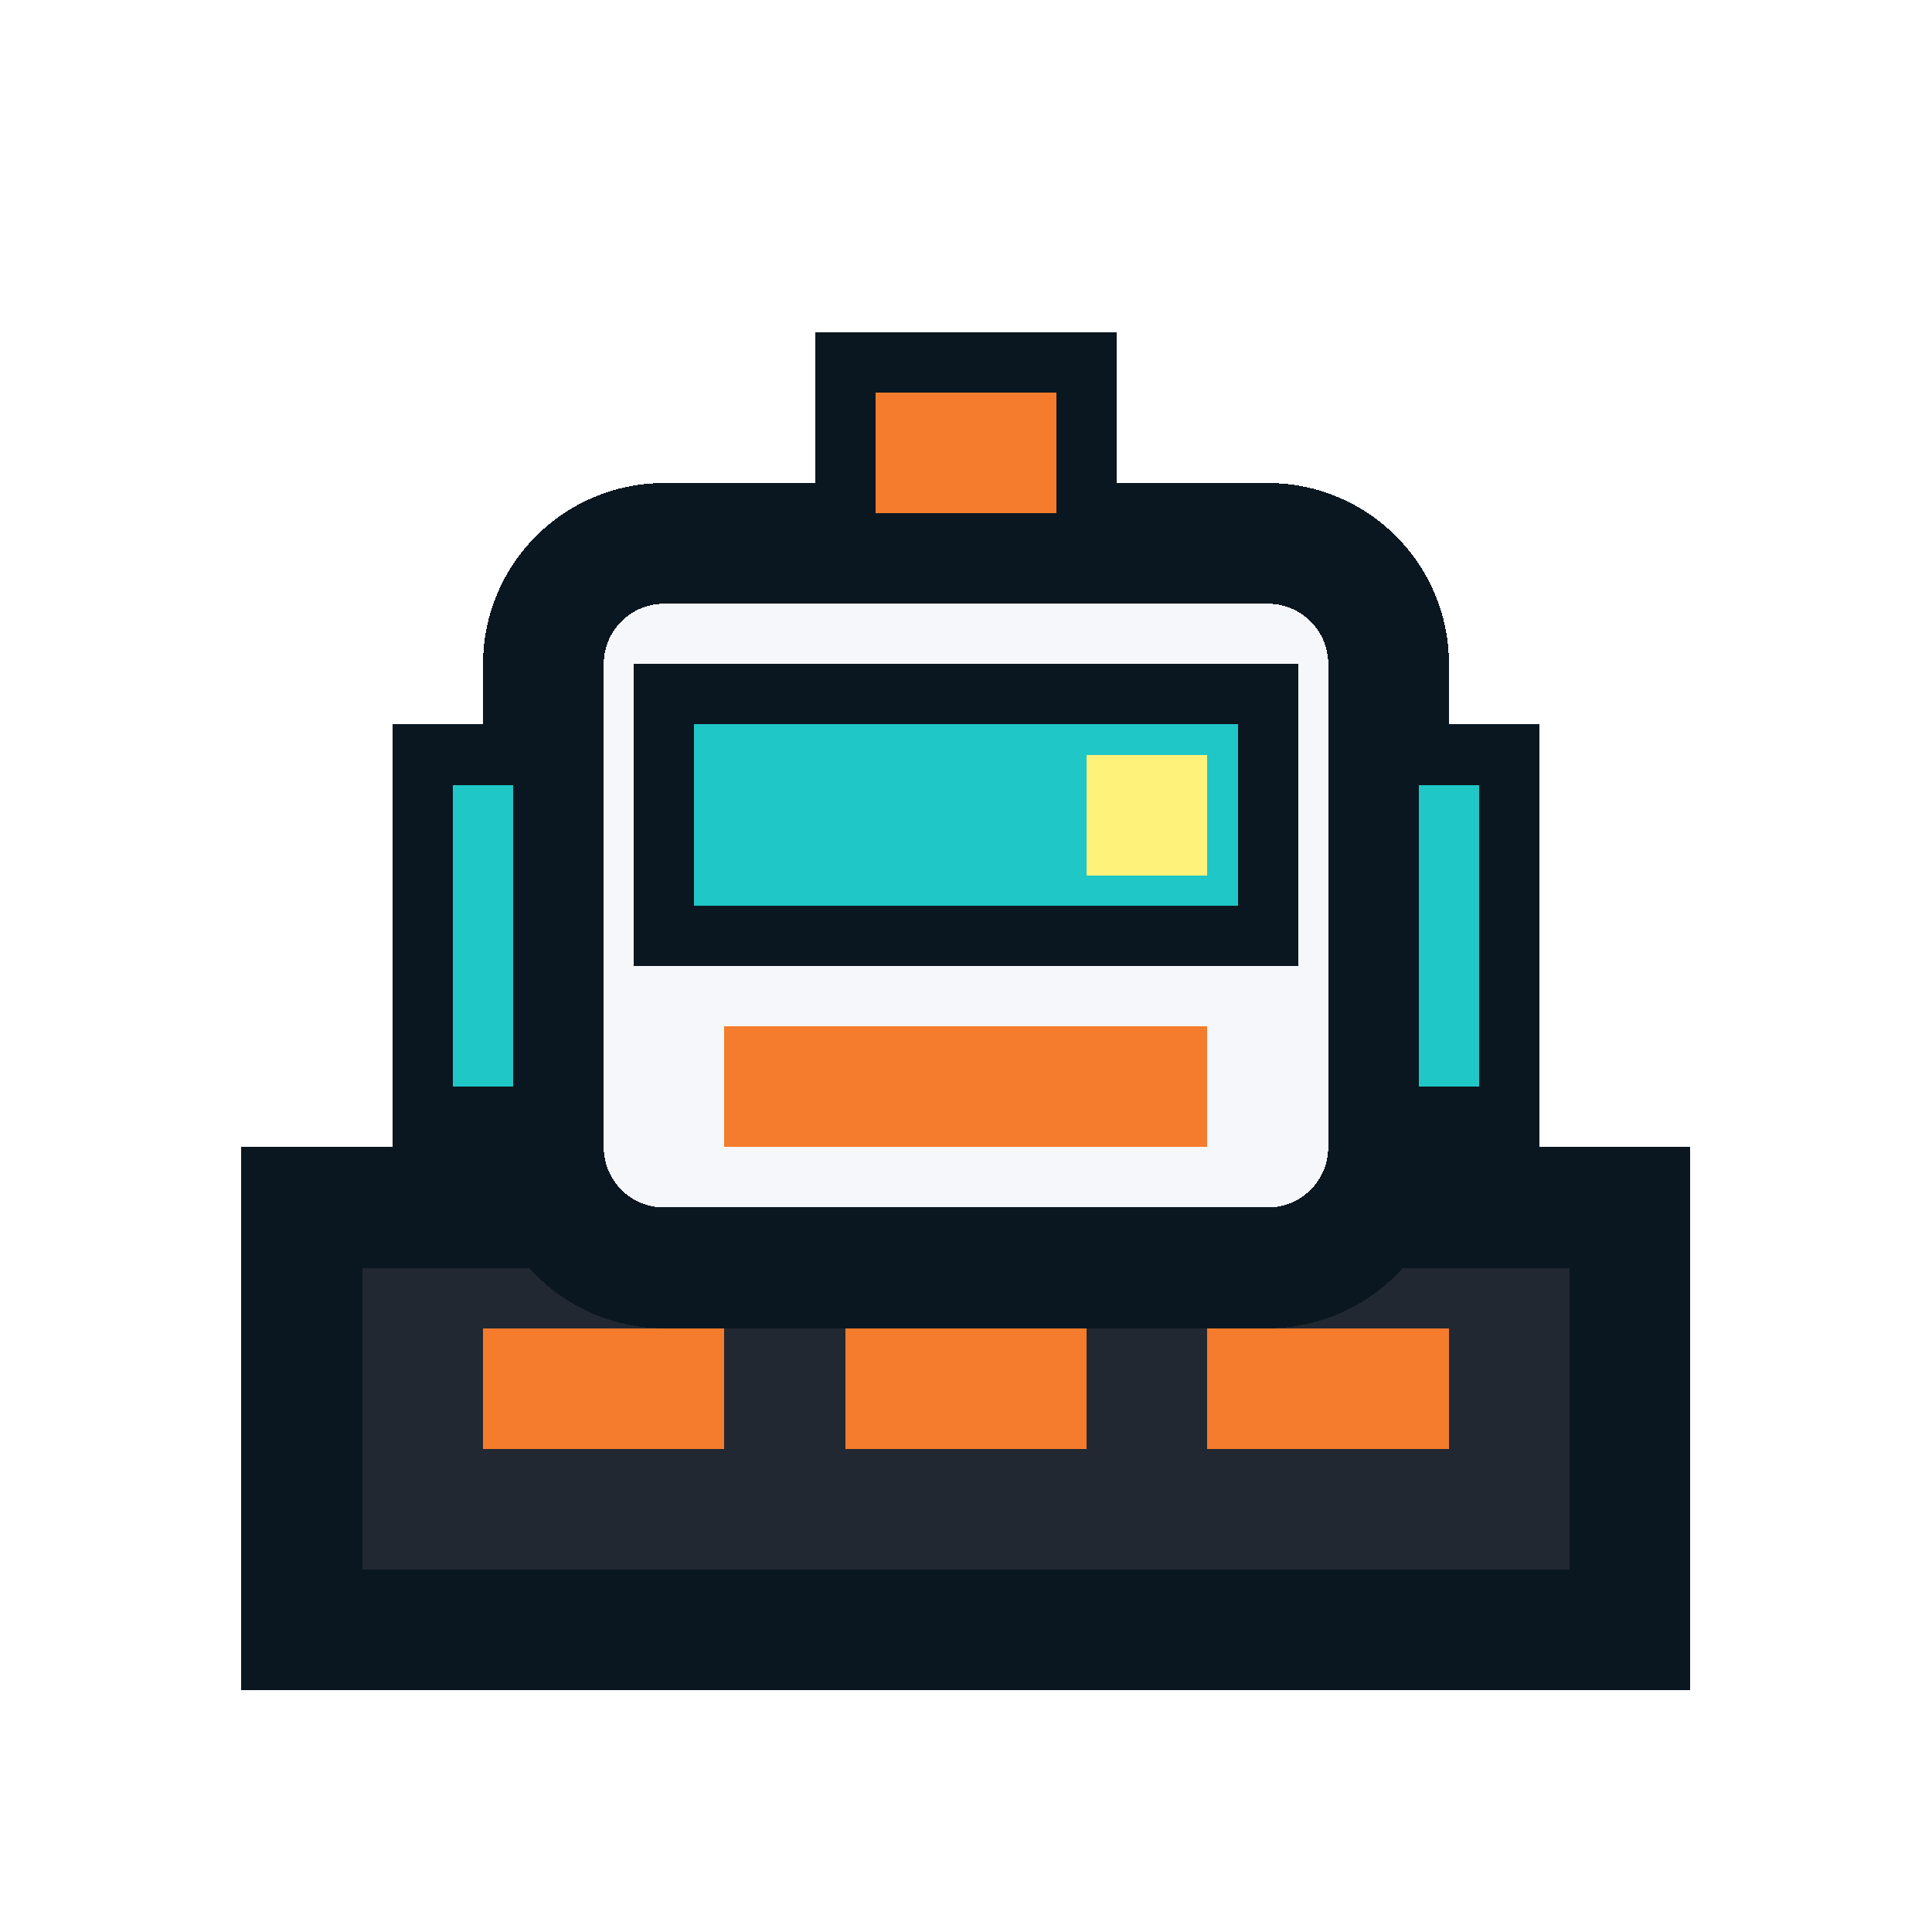
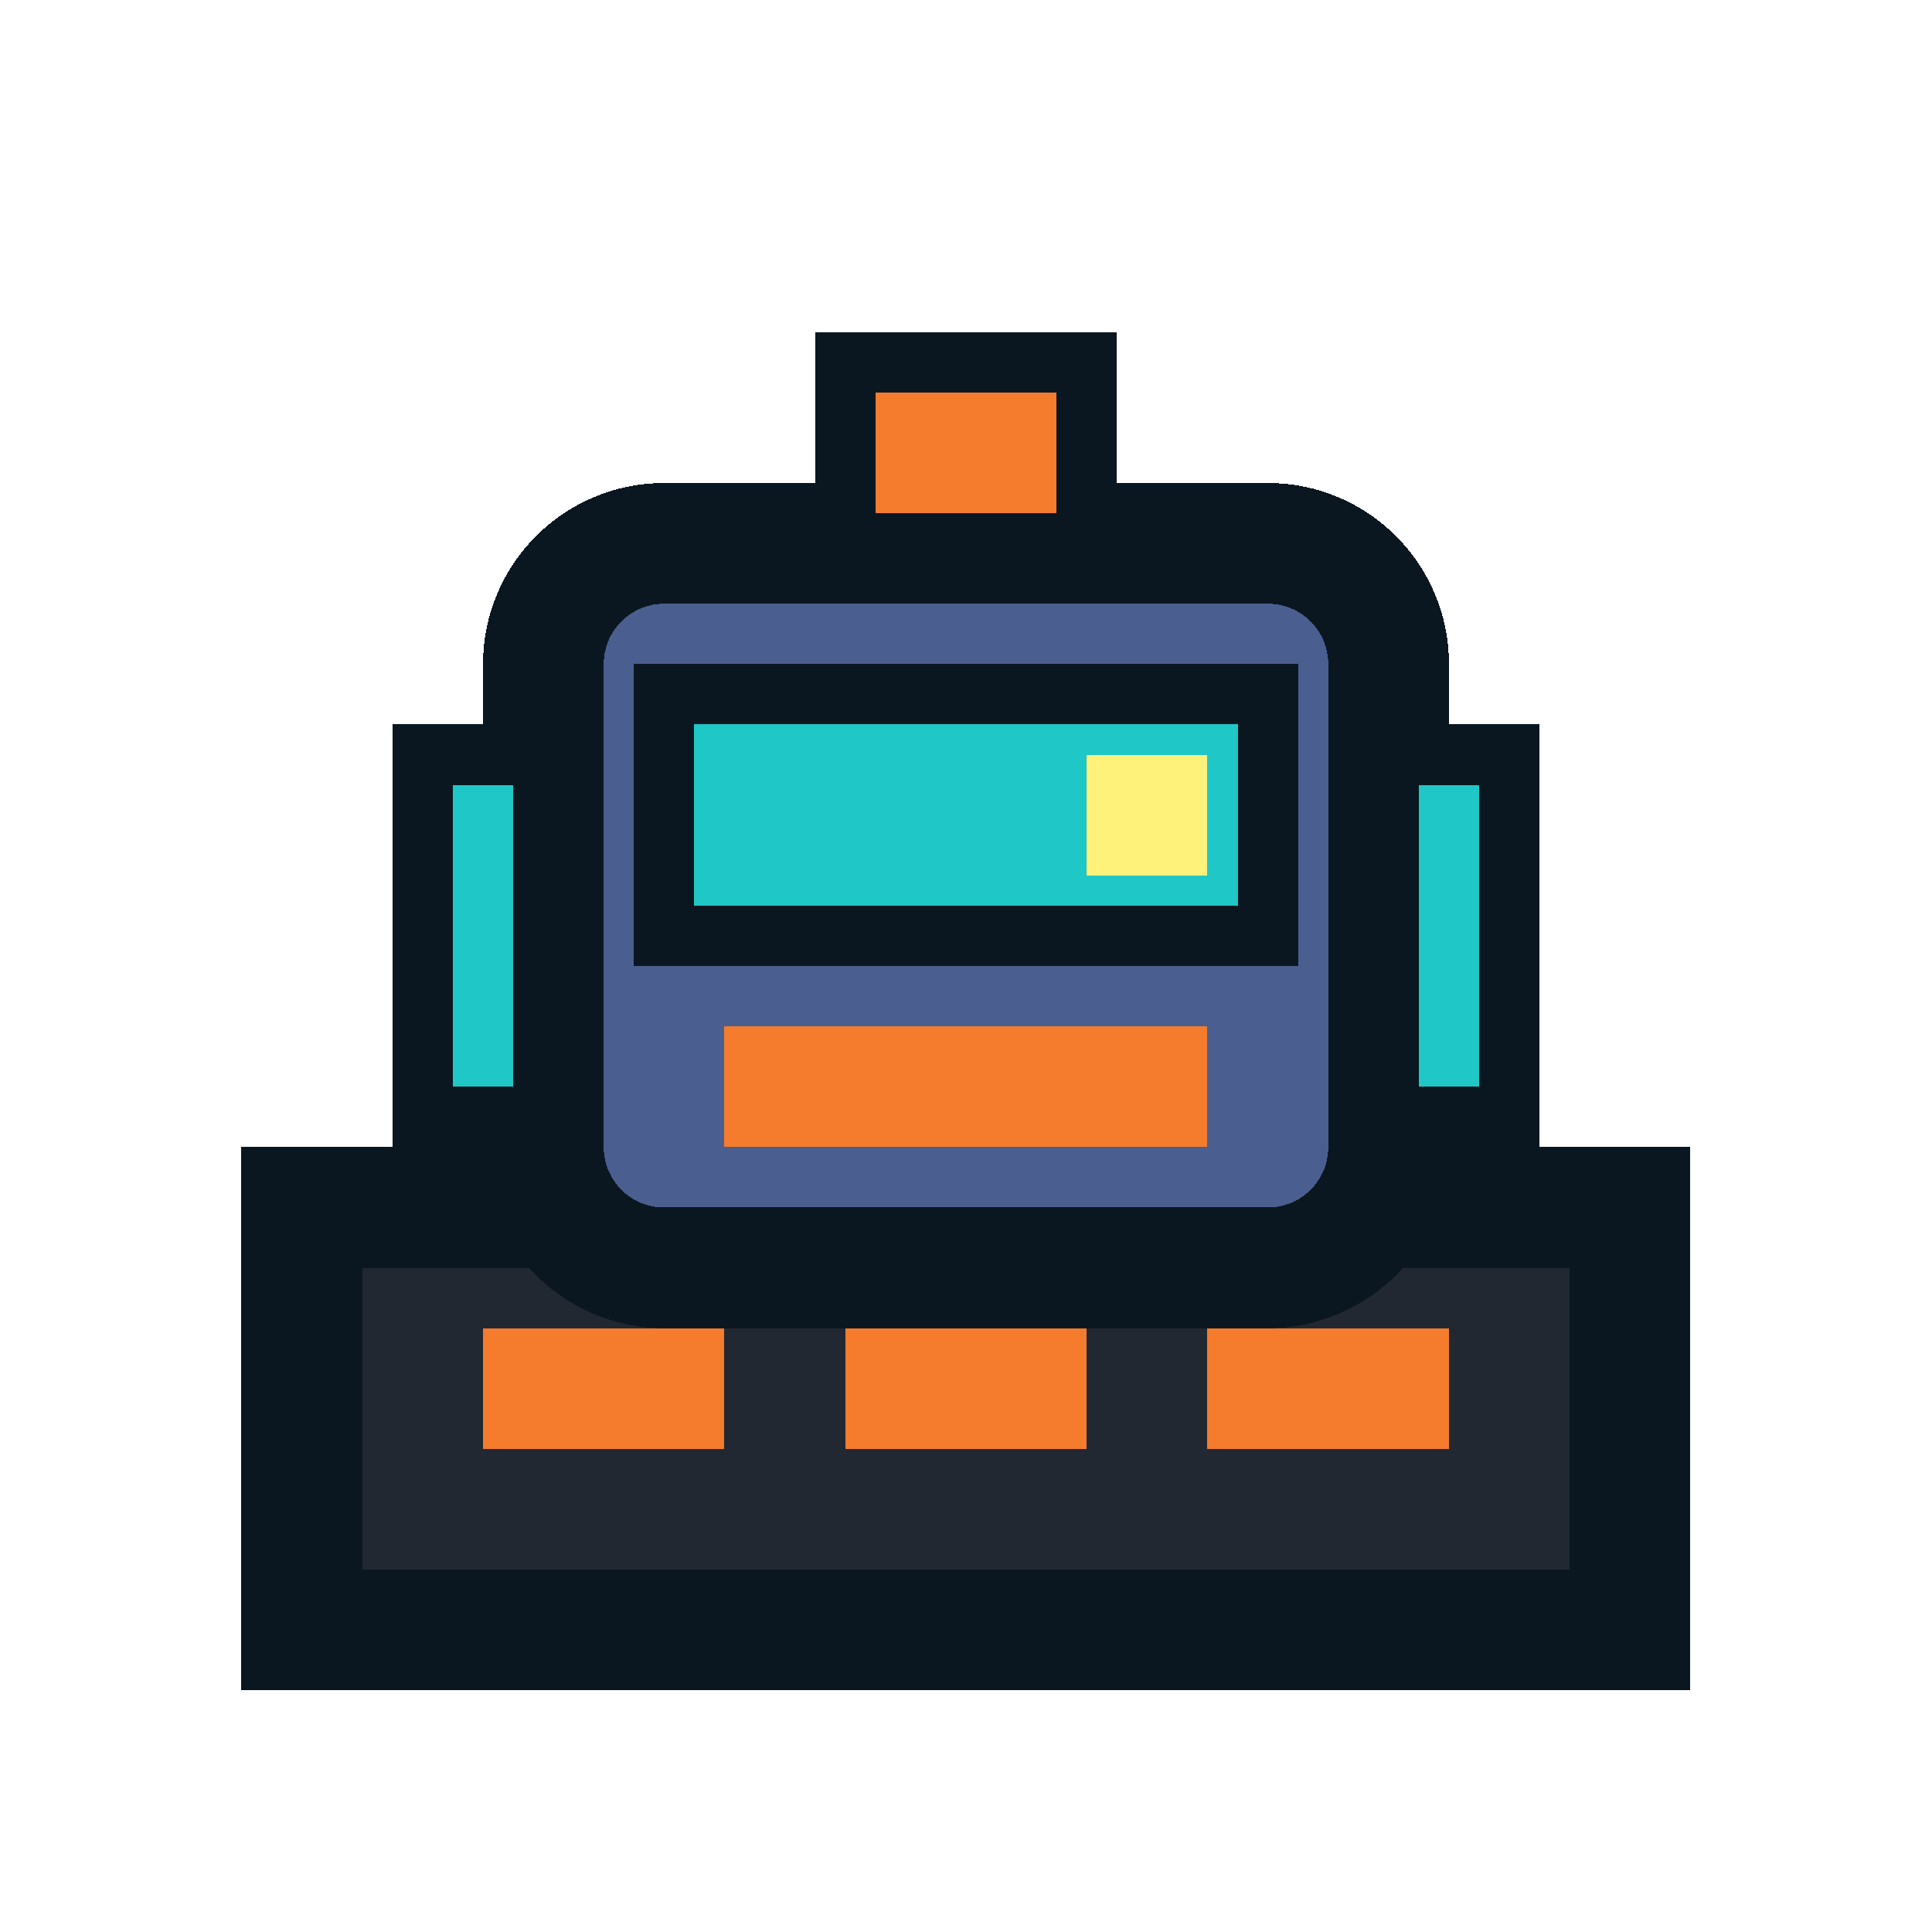
<svg xmlns="http://www.w3.org/2000/svg" width="64" height="64" viewBox="0 0 64 64" shape-rendering="crispEdges">
  <rect x="12" y="42" width="40" height="10" fill="#222831" />
  <rect x="10" y="40" width="44" height="14" fill="none" stroke="#0b1720" stroke-width="4" />
  <rect x="16" y="44" width="8" height="4" fill="#f47c2c" />
  <rect x="28" y="44" width="8" height="4" fill="#f47c2c" />
  <rect x="40" y="44" width="8" height="4" fill="#f47c2c" />
-   <rect x="18" y="18" width="28" height="24" rx="4" fill="#f5f7fb" stroke="#0b1720" stroke-width="4" />
+   <rect x="18" y="18" width="28" height="24" rx="4" fill="#4a5f8f" stroke="#0b1720" stroke-width="4" />
  <rect x="22" y="23" width="20" height="8" fill="#1fc7c7" stroke="#0b1720" stroke-width="2" />
  <rect x="36" y="25" width="4" height="4" fill="#fff27a" />
  <rect x="24" y="34" width="16" height="4" fill="#f47c2c" />
  <rect x="14" y="25" width="4" height="12" fill="#1fc7c7" stroke="#0b1720" stroke-width="2" />
  <rect x="46" y="25" width="4" height="12" fill="#1fc7c7" stroke="#0b1720" stroke-width="2" />
  <rect x="28" y="12" width="8" height="6" fill="#f47c2c" stroke="#0b1720" stroke-width="2" />
</svg>
